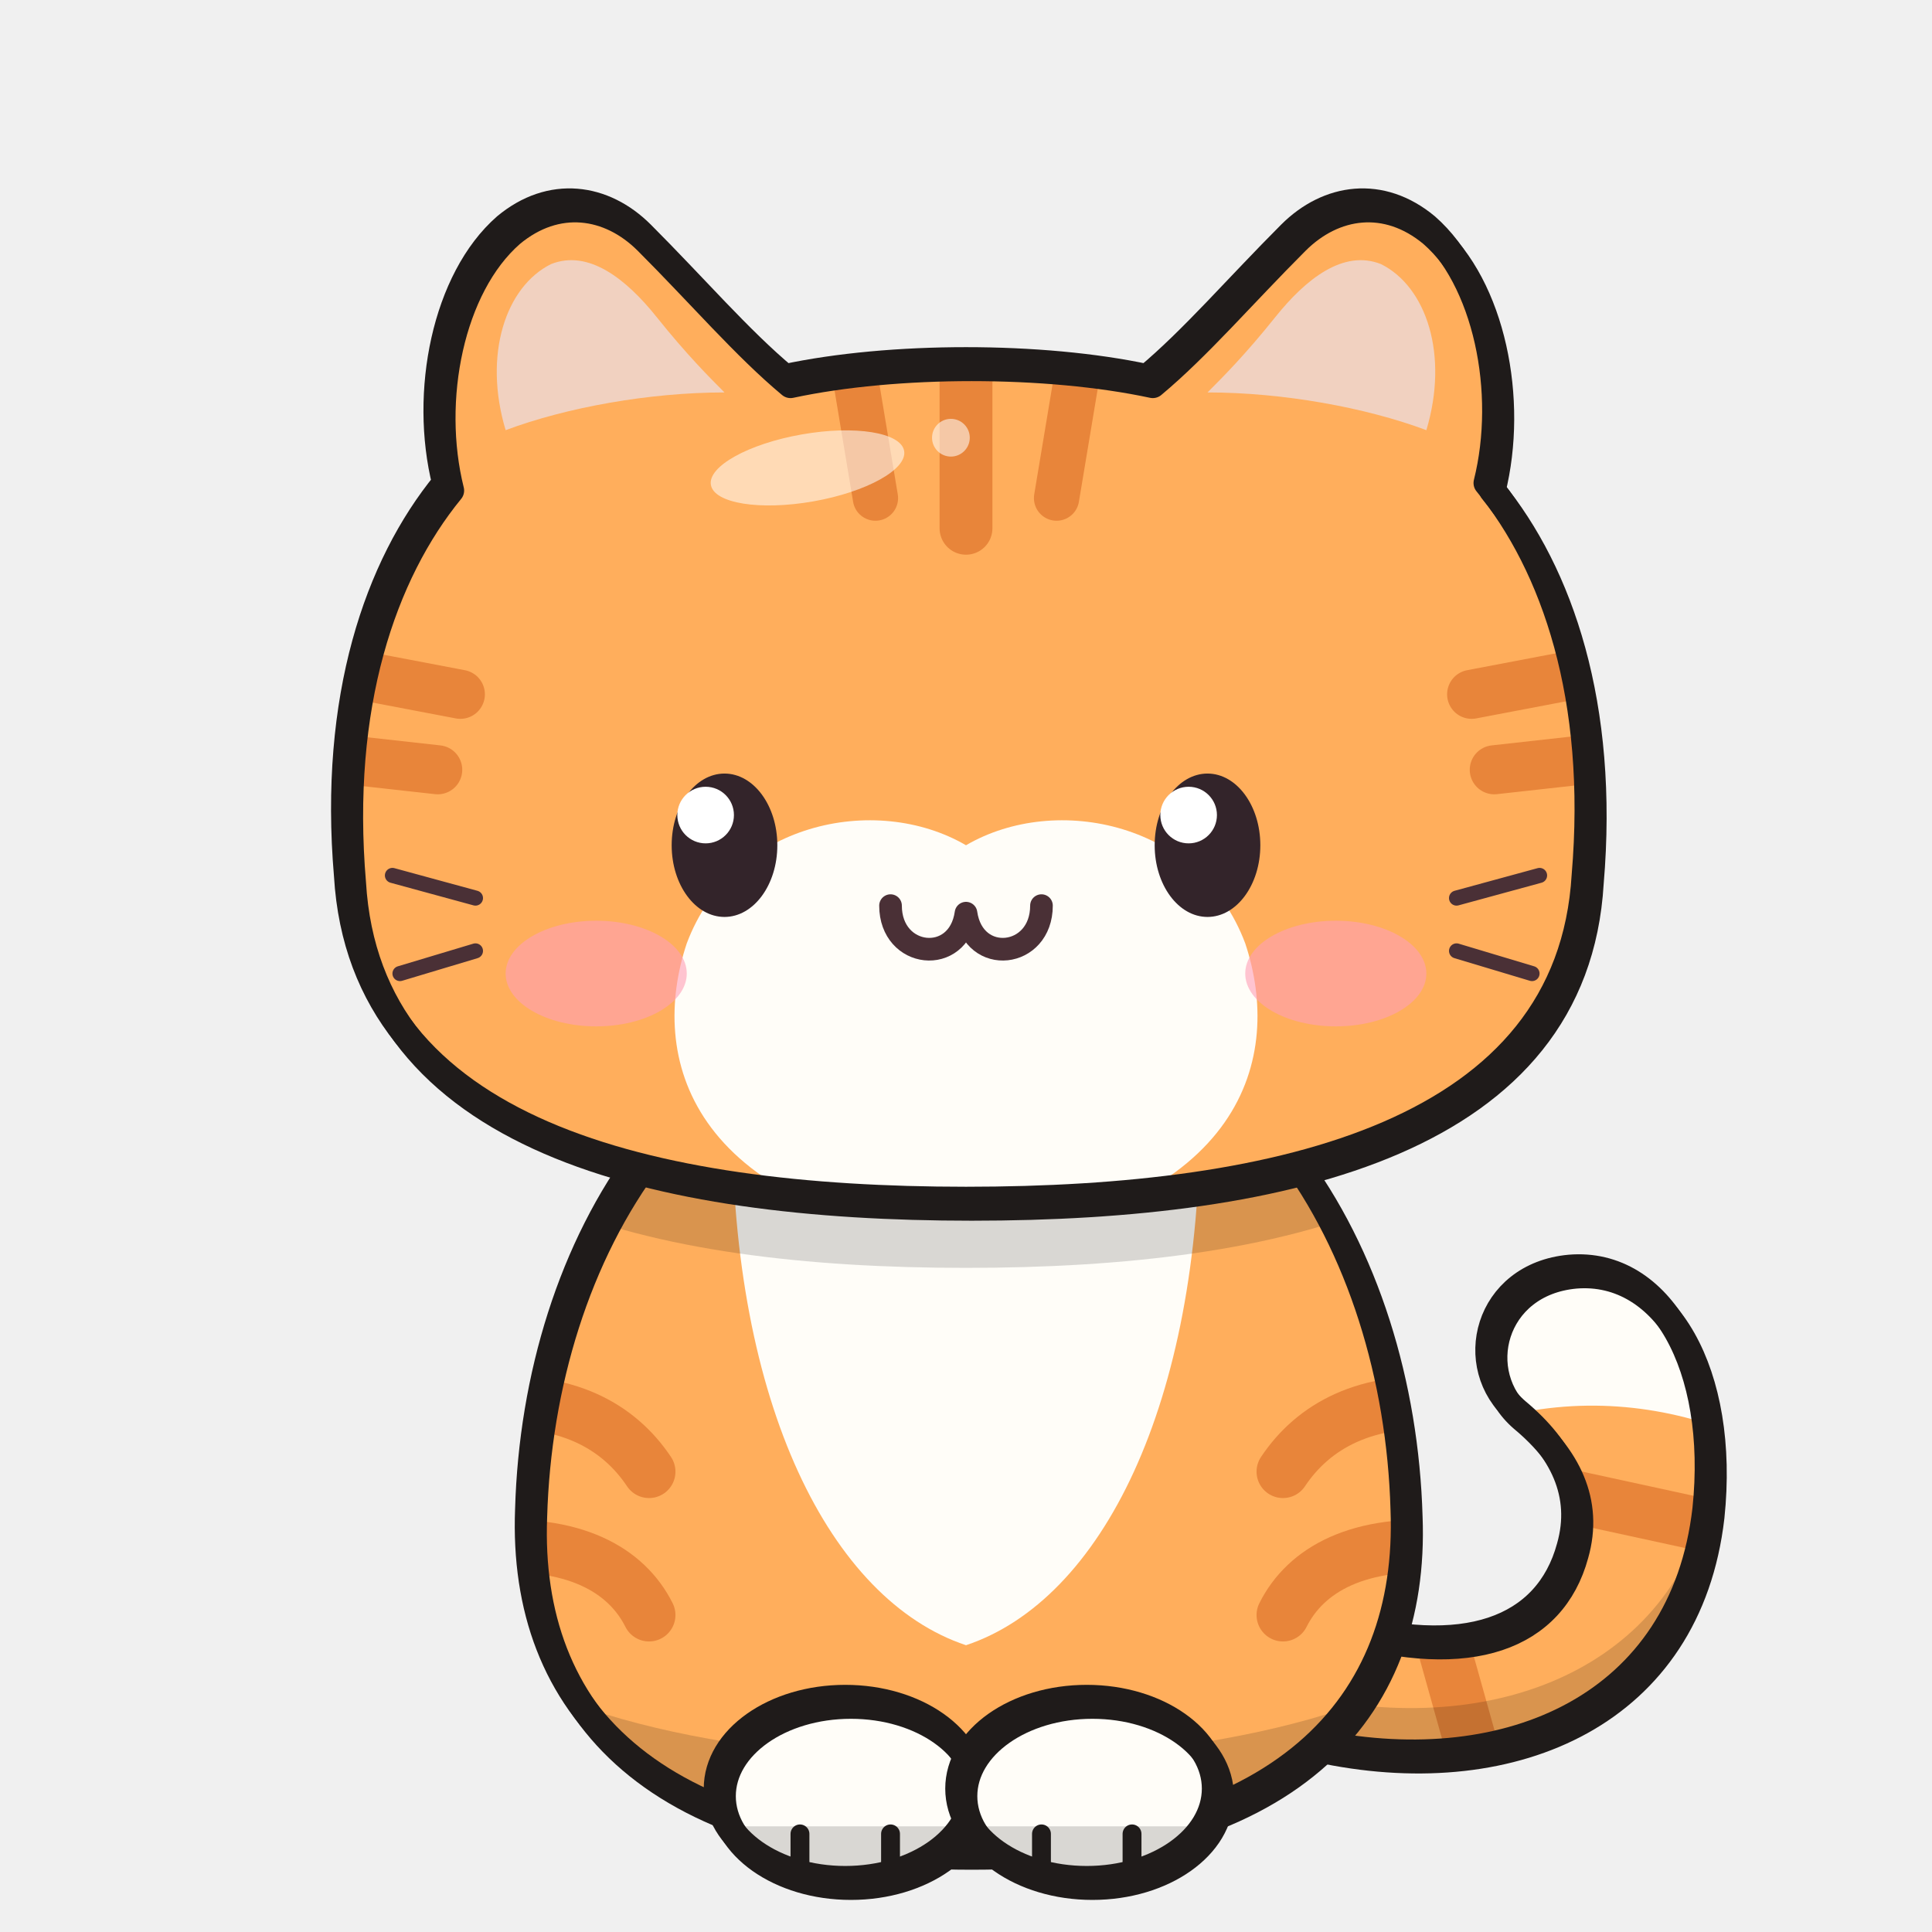
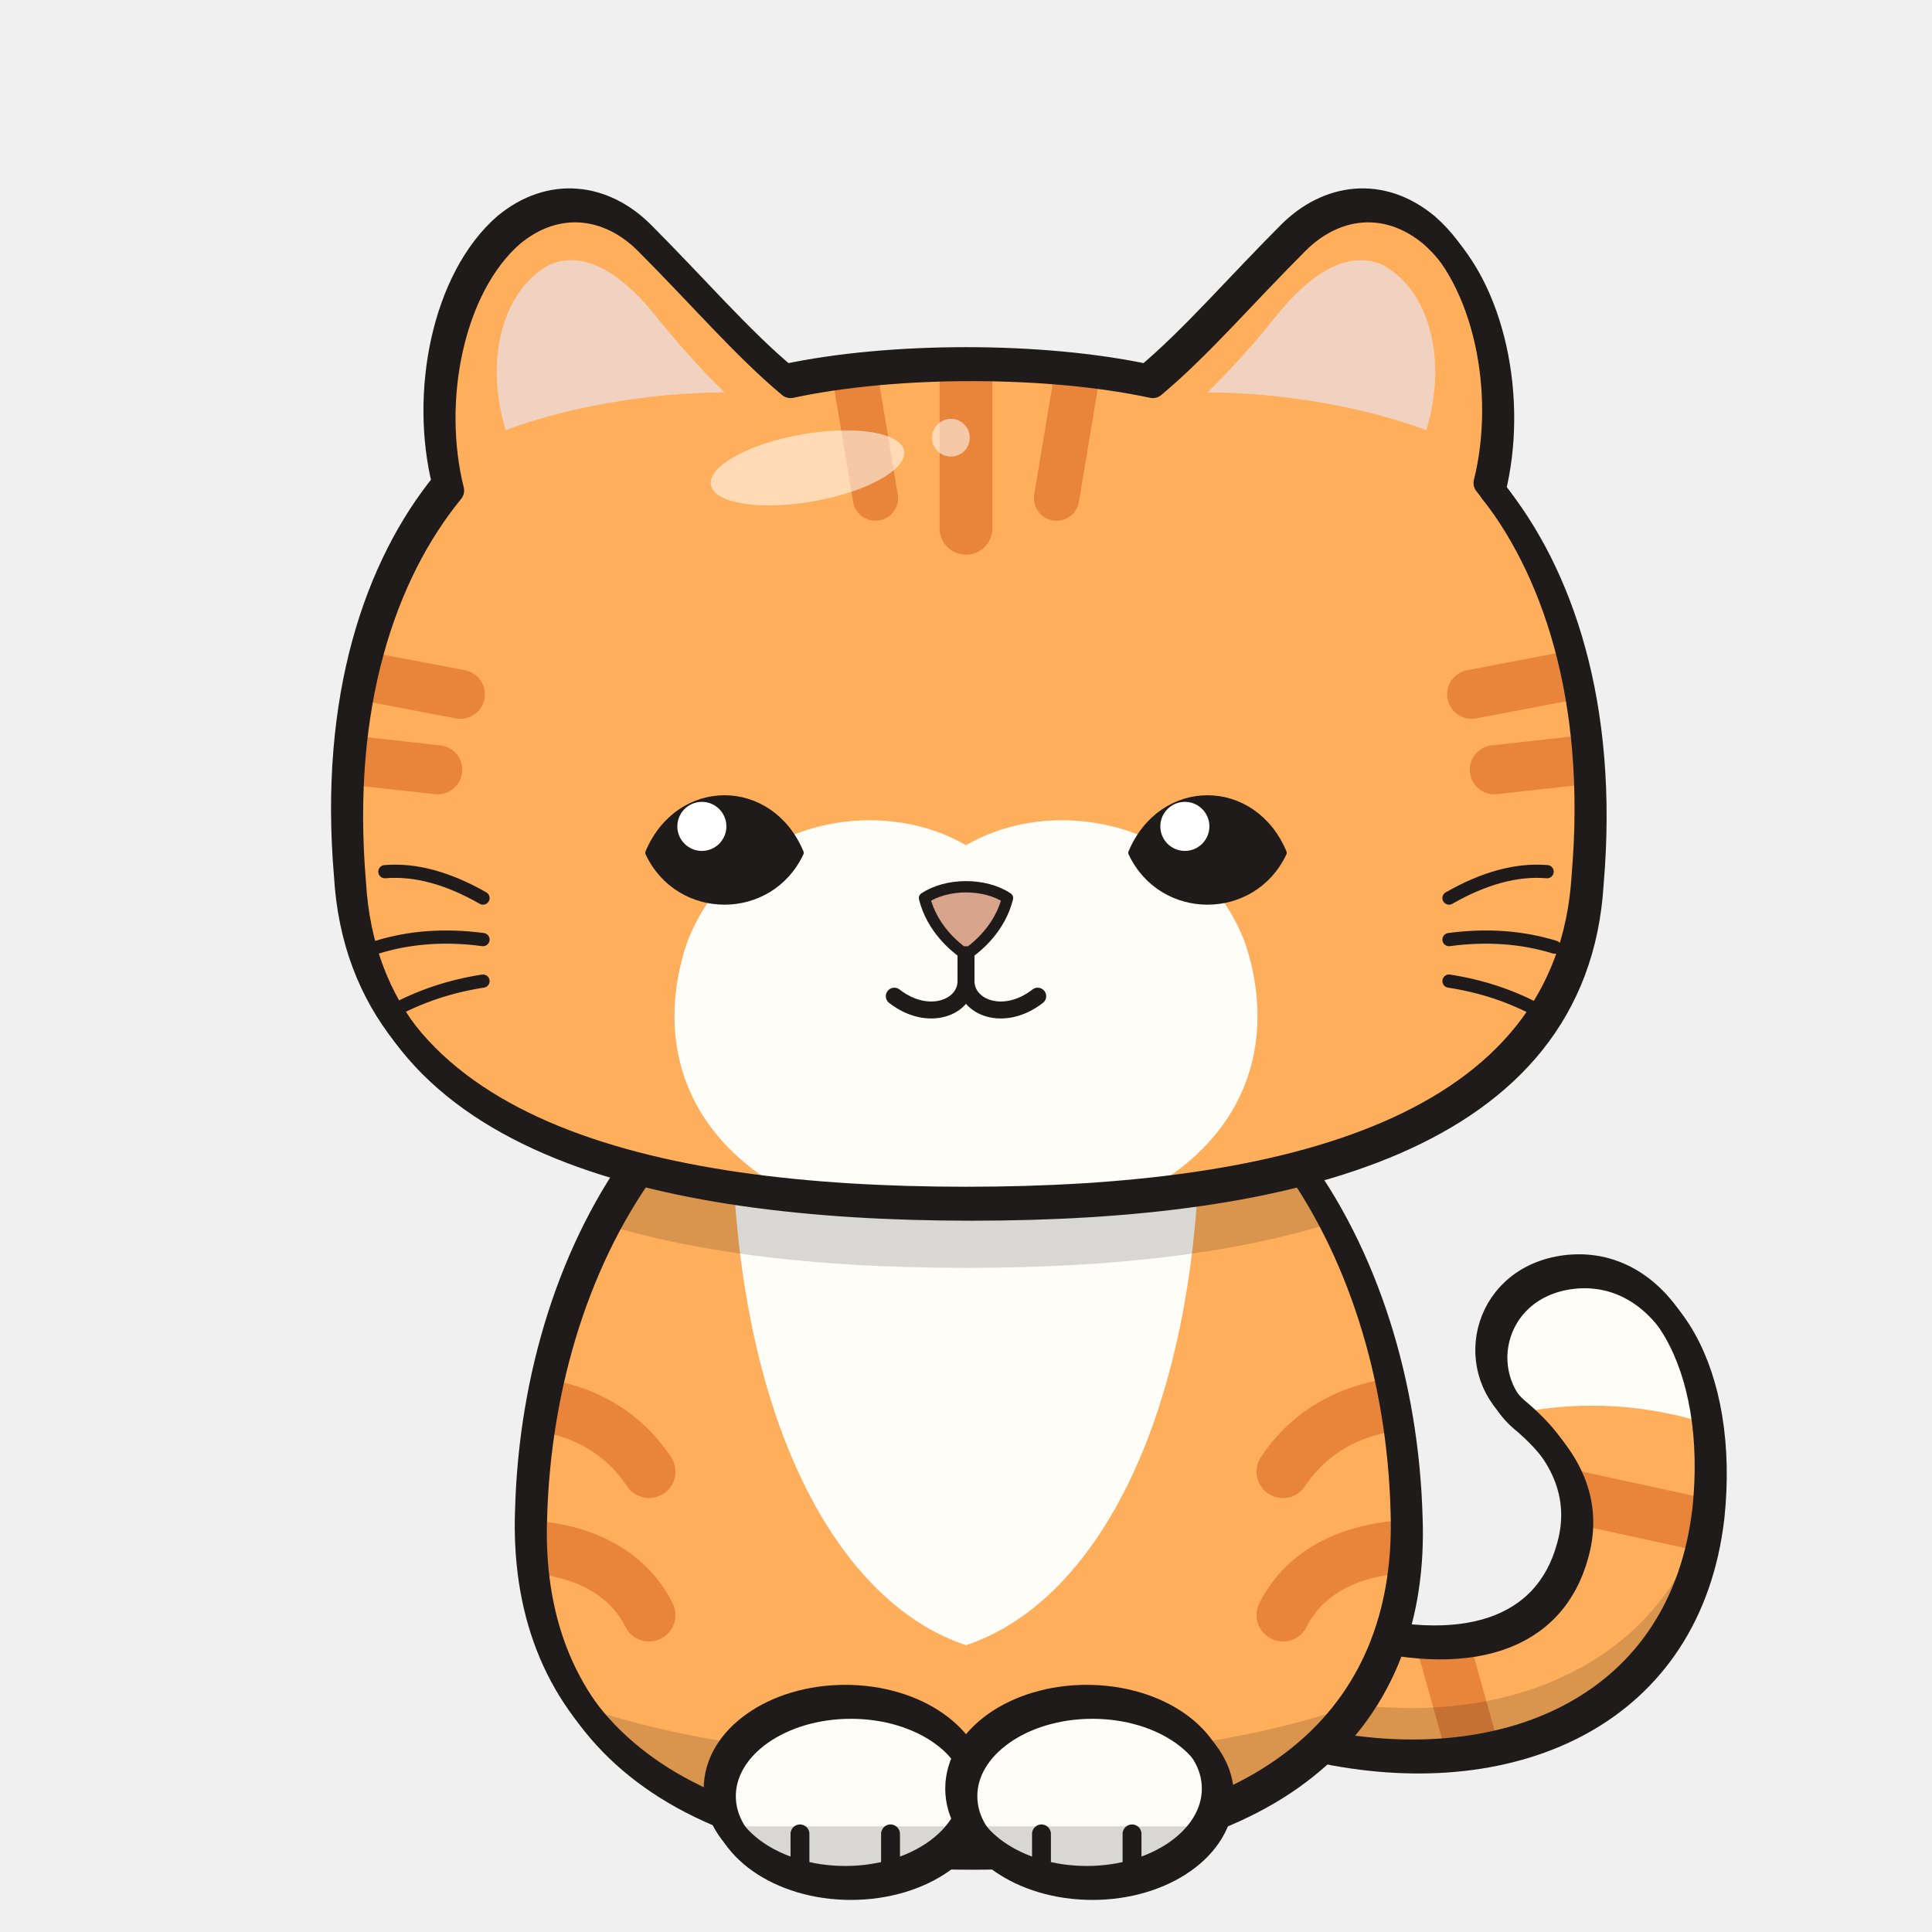
<svg xmlns="http://www.w3.org/2000/svg" viewBox="0 0 512 512" width="512" height="512">
  <defs>
    <path id="tail-shape" d="M350 462 C400 472 446 452 452 400 C456 362 440 334 416 336 C394 338 388 362 402 374 C414 384 420 396 416 410 C410 432 388 440 354 430 Z" />
    <path id="body-shape" d="M256 262 C330 262 370 330 372 400 C374 452 340 490 256 490 C172 490 138 452 140 400 C142 330 182 262 256 262 Z" />
    <ellipse id="paw-l-shape" cx="224" cy="474" rx="34" ry="24" />
    <ellipse id="paw-r-shape" cx="288" cy="474" rx="34" ry="24" />
    <path id="head-shape" d="M256 318 C172 318 96 300 92 232 C88 185 100 150 118 128 C112 104 118 74 134 60 C146 50 160 52 170 62 C184 76 196 90 208 100 C236 94 276 94 304 100 C316 90 328 76 342 62 C352 52 366 50 378 60 C394 74 400 104 394 128 C412 150 424 185 420 232 C416 300 340 318 256 318 Z" />
    <clipPath id="clip-tail">
      <use href="#tail-shape" />
    </clipPath>
    <clipPath id="clip-body">
      <use href="#body-shape" />
    </clipPath>
    <clipPath id="clip-paw-l">
      <use href="#paw-l-shape" />
    </clipPath>
    <clipPath id="clip-paw-r">
      <use href="#paw-r-shape" />
    </clipPath>
    <clipPath id="clip-head">
      <use href="#head-shape" />
    </clipPath>
  </defs>
  <g stroke-linejoin="round" stroke-linecap="round">
    <g id="tail">
      <use href="#tail-shape" fill="#FFAE5C" />
      <g clip-path="url(#clip-tail)">
        <path fill="none" stroke="#E8853A" stroke-width="14" stroke-linecap="round" d="M378 420 L392 470 M414 396 L460 406" />
        <path fill="#FFFDF8" d="M380 330 L460 330 L460 380 C440 372 418 370 396 376 Z" />
        <path class="shade" fill="#000" fill-opacity="0.15" d="M340 448 C392 462 440 444 452 400 L470 400 L470 500 L330 500 Z" />
      </g>
      <use href="#tail-shape" fill="none" stroke="#1F1B1A" stroke-width="7" transform="translate(1.5 2)" />
      <use href="#tail-shape" fill="none" stroke="#1F1B1A" stroke-width="7" />
    </g>
    <g id="body">
      <use href="#body-shape" fill="#FFAE5C" />
      <g clip-path="url(#clip-body)">
        <path fill="none" stroke="#E8853A" stroke-width="14" stroke-linecap="round" d="M128 372 C150 370 164 378 172 390 M128 410 C152 408 166 416 172 428 M384 372 C362 370 348 378 340 390 M384 410 C360 408 346 416 340 428" />
        <path fill="#FFFDF8" d="M194 296 L318 296 C318 372 292 424 256 436 C220 424 194 372 194 296 Z" />
        <use class="shade" href="#head-shape" fill="#000" fill-opacity="0.15" transform="translate(0 18)" />
        <path class="shade" fill="#000" fill-opacity="0.15" d="M120 432 C160 478 352 478 392 432 L400 520 L112 520 Z" />
      </g>
      <use href="#body-shape" fill="none" stroke="#1F1B1A" stroke-width="7" transform="translate(1.5 2)" />
      <use href="#body-shape" fill="none" stroke="#1F1B1A" stroke-width="7" />
    </g>
    <g id="paw-l">
      <use href="#paw-l-shape" fill="#FFFDF8" />
      <g clip-path="url(#clip-paw-l)">
        <rect class="shade" fill="#000" fill-opacity="0.15" x="180" y="484" width="90" height="20" />
      </g>
      <use href="#paw-l-shape" fill="none" stroke="#1F1B1A" stroke-width="7" transform="translate(1.5 2)" />
      <use href="#paw-l-shape" fill="none" stroke="#1F1B1A" stroke-width="7" />
      <path fill="none" stroke="#1F1B1A" stroke-width="5" d="M212 496 L212 486 M236 496 L236 486" />
    </g>
    <g id="paw-r">
      <use href="#paw-r-shape" fill="#FFFDF8" />
      <g clip-path="url(#clip-paw-r)">
        <rect class="shade" fill="#000" fill-opacity="0.15" x="244" y="484" width="90" height="20" />
      </g>
      <use href="#paw-r-shape" fill="none" stroke="#1F1B1A" stroke-width="7" transform="translate(1.5 2)" />
      <use href="#paw-r-shape" fill="none" stroke="#1F1B1A" stroke-width="7" />
      <path fill="none" stroke="#1F1B1A" stroke-width="5" d="M276 496 L276 486 M300 496 L300 486" />
    </g>
    <g id="head">
      <use href="#head-shape" fill="#FFAE5C" />
      <g clip-path="url(#clip-head)">
        <path fill="#FFFDF8" d="M256 224 C280 210 318 218 330 250 C340 280 330 320 256 330 C182 320 172 280 182 250 C194 218 232 210 256 224 Z" />
        <path fill="none" stroke="#E8853A" stroke-linecap="round" stroke-width="14" d="M256 90 L256 140" />
        <path fill="none" stroke="#E8853A" stroke-linecap="round" stroke-width="12" d="M226 96 L232 132 M286 96 L280 132" />
        <path fill="none" stroke="#E8853A" stroke-linecap="round" stroke-width="13" d="M80 176 L122 184 M80 200 L116 204 M432 176 L390 184 M432 200 L396 204" />
      </g>
      <path fill="#F1D1C0" d="M134 114 C128 94 134 76 146 70 C156 66 166 74 174 84 C182 94 188 100 192 104 C172 104 150 108 134 114 Z" />
      <path fill="#F1D1C0" d="M378 114 C384 94 378 76 366 70 C356 66 346 74 338 84 C330 94 324 100 320 104 C340 104 362 108 378 114 Z" />
      <ellipse fill="#FFFFFF" fill-opacity="0.55" cx="214" cy="124" rx="26" ry="9" transform="rotate(-10 214 124)" />
      <circle fill="#FFFFFF" fill-opacity="0.55" cx="252" cy="116" r="5" />
      <use href="#head-shape" fill="none" stroke="#1F1B1A" stroke-width="7" transform="translate(1.5 2)" />
      <use href="#head-shape" fill="none" stroke="#1F1B1A" stroke-width="7" />
    </g>
  </g>
  <g id="face">
    <g stroke-linejoin="round" stroke-linecap="round">
-       <ellipse fill="#FF9EB5" fill-opacity="0.6" cx="158" cy="258" rx="24" ry="14" />
-       <ellipse fill="#FF9EB5" fill-opacity="0.6" cx="354" cy="258" rx="24" ry="14" />
-       <path fill="none" stroke="#4A3036" stroke-width="4" d="M126 238 L104 232 M126 252 L106 258 M386 238 L408 232 M386 252 L406 258" />
-       <ellipse fill="#33242A" cx="192" cy="224" rx="14" ry="19" />
-       <ellipse fill="#33242A" cx="320" cy="224" rx="14" ry="19" />
-       <circle fill="#FFFFFF" cx="187" cy="216" r="7.5" />
-       <circle fill="#FFFFFF" cx="315" cy="216" r="7.5" />
-       <path fill="none" stroke="#4A3036" stroke-width="6" d="M236 240 C236 254 254 256 256 242 C258 256 276 254 276 240" />
+       <g fill="none" stroke="#1F1B1A" stroke-width="3.5">
+         <path d="M128 238 Q114 230 102 231 M128 249 Q113 247 100 251 M128 260 Q115 262 104 268" />
+         <path d="M384 238 Q398 230 410 231 M384 249 Q399 247 412 251 M384 260 Q397 262 408 268" />
+       </g>
+       <g data-eye="l" data-c="192 224">
+         <path class="almond" fill="#1F1B1A" stroke="#1F1B1A" stroke-width="2" d="M172 226 C180 207 204 207 212 226 C204 243 180 243 172 226 Z" />
+         <circle fill="#FFFFFF" cx="186" cy="219" r="6.5" />
+       </g>
+       <g data-eye="r" data-c="320 224">
+         <path class="almond" fill="#1F1B1A" stroke="#1F1B1A" stroke-width="2" d="M300 226 C308 207 332 207 340 226 C332 243 308 243 300 226 Z" />
+         <circle fill="#FFFFFF" cx="314" cy="219" r="6.5" />
+       </g>
+       <path class="nose" fill="#D9A48C" stroke="#1F1B1A" stroke-width="3" d="M245 238 C251 234 261 234 267 238 C265 246 259 251 256 253 C253 251 247 246 245 238 Z" />
+       <path class="mouth-y" fill="none" stroke="#1F1B1A" stroke-width="4.5" d="M256 253 L256 260 M237 264 C246 271 256 267 256 260 C256 267 266 271 275 264" />
    </g>
  </g>
</svg>
